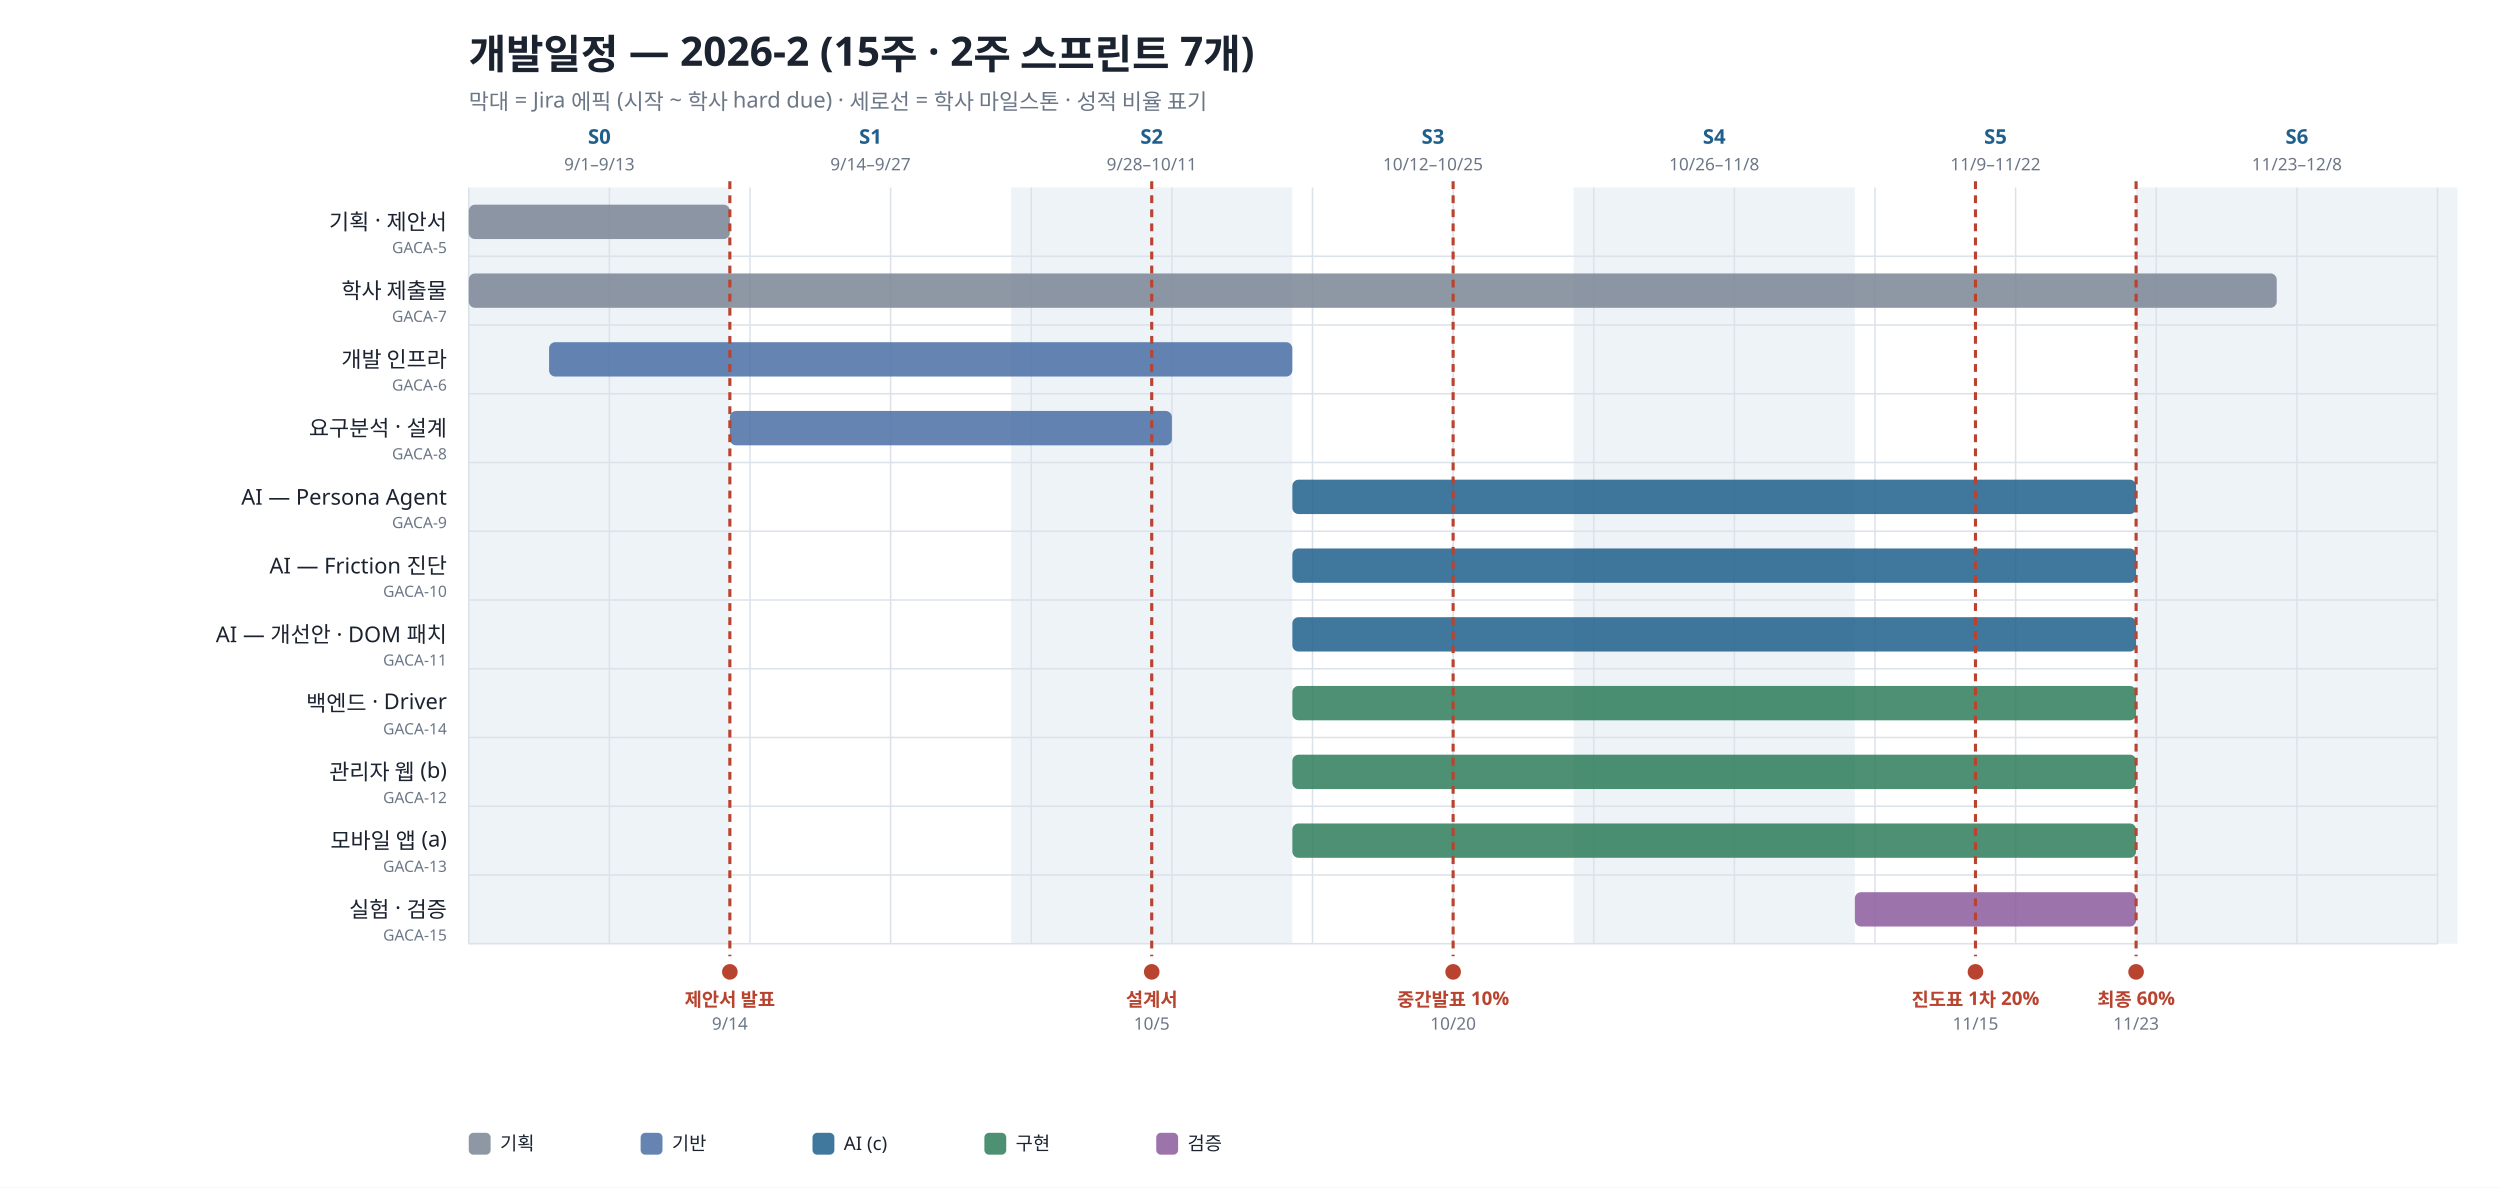
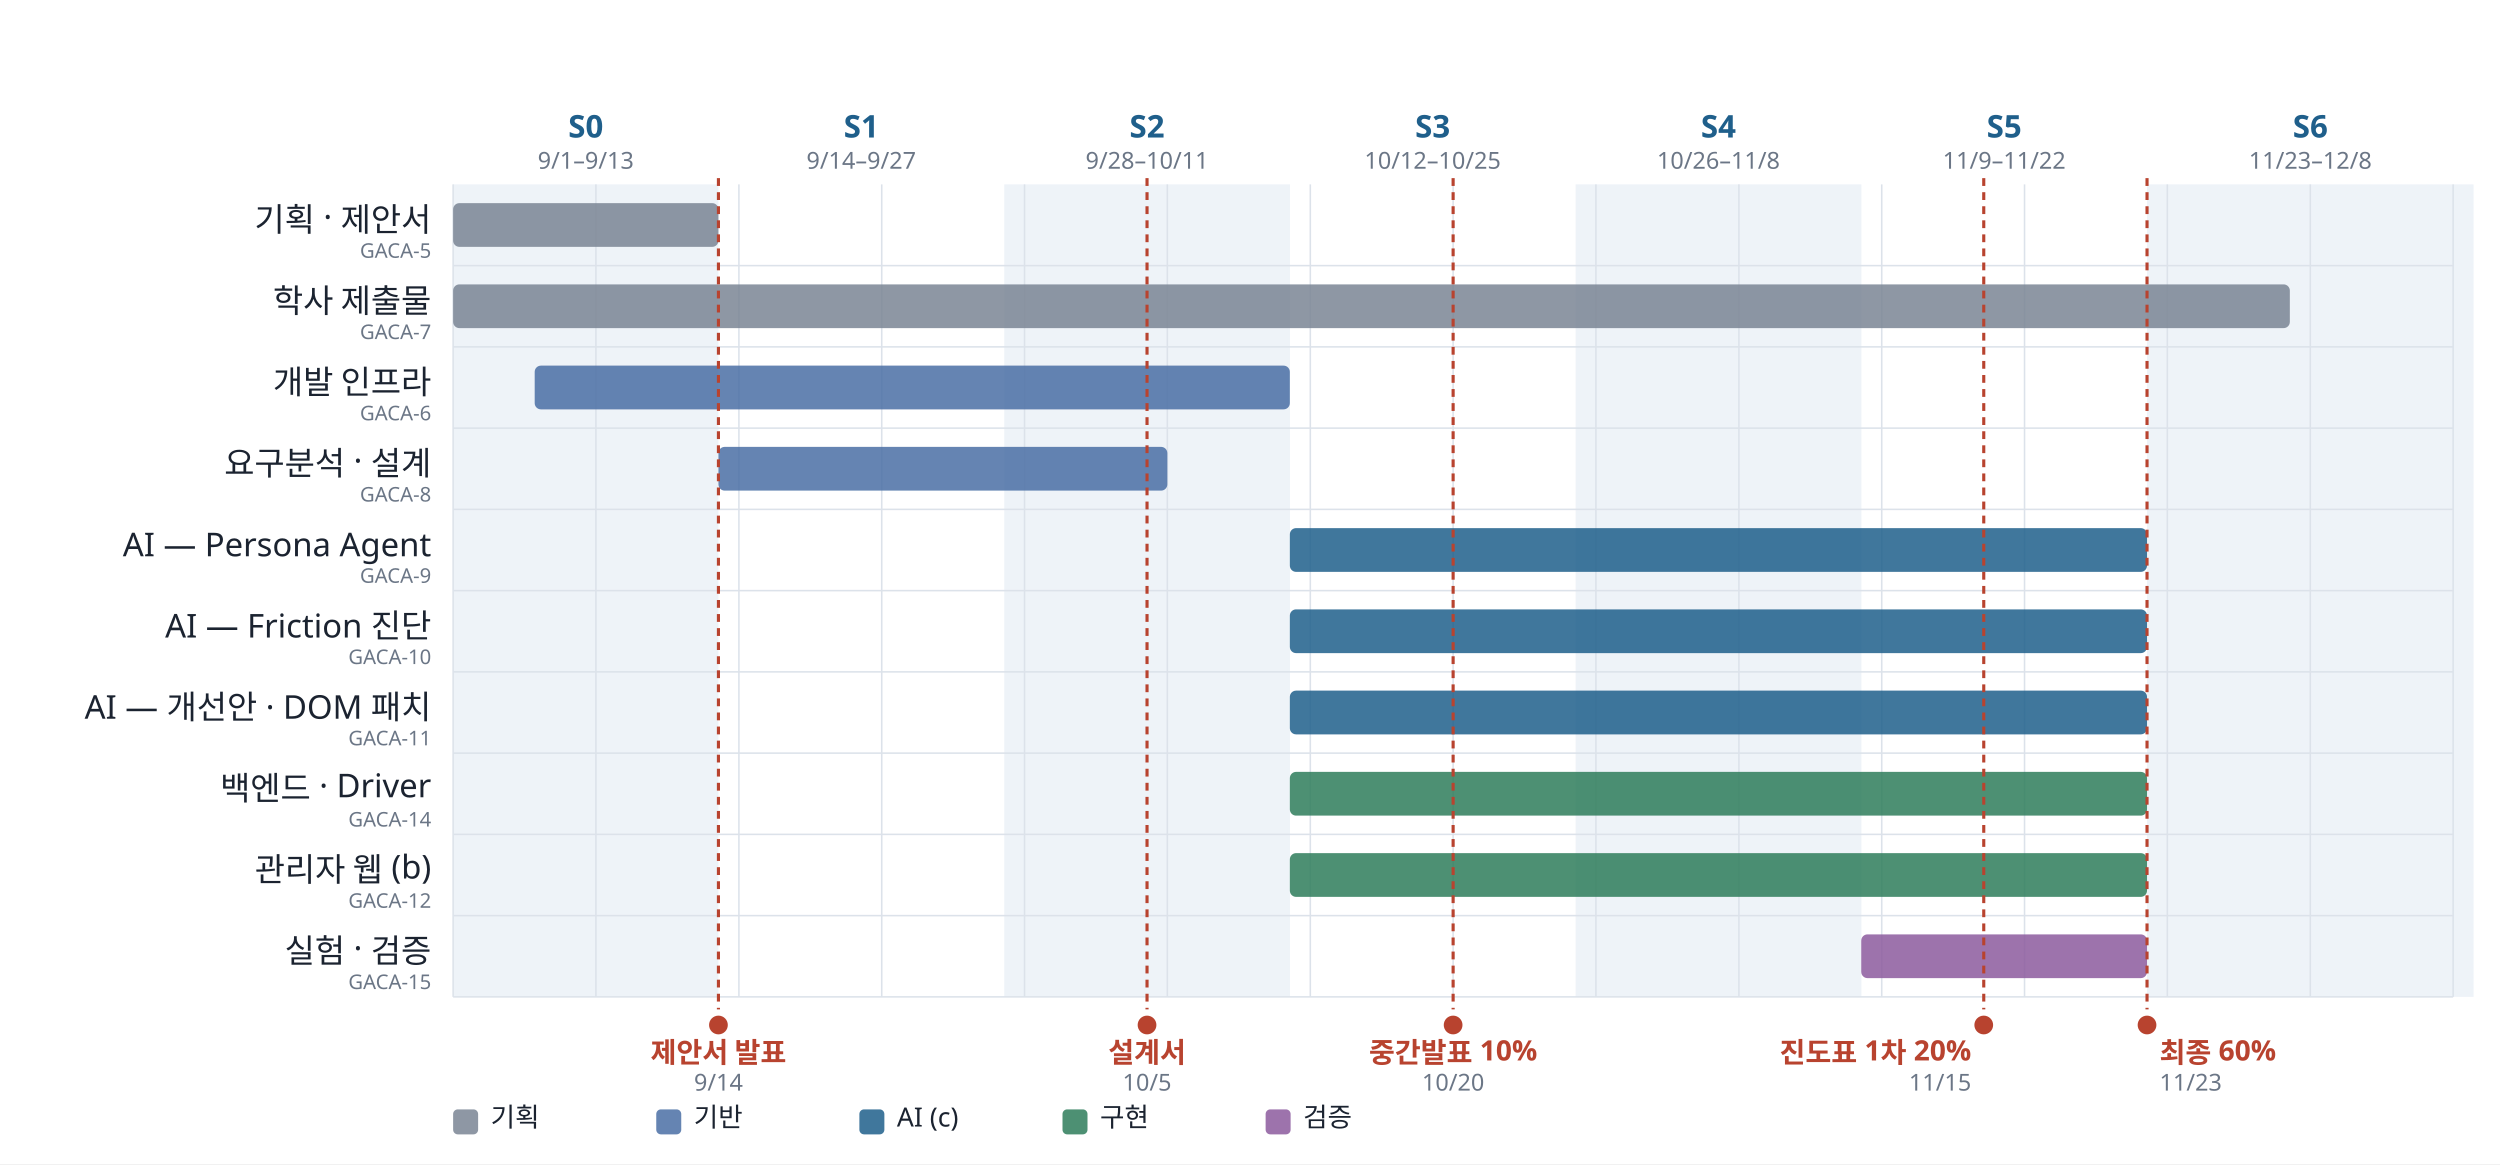
- <svg xmlns="http://www.w3.org/2000/svg" viewBox="0 0 1600 760" width="1600" height="760" font-family="&quot;IBM Plex Sans KR&quot;,&quot;Apple SD Gothic Neo&quot;,&quot;Noto Sans KR&quot;,&quot;Malgun Gothic&quot;,sans-serif">
-   <rect width="1600" height="760" fill="#FFFFFF" />
-   <text x="300" y="44" font-size="26" font-weight="700" fill="#1B2330">개발일정 — 2026-2 (15주 · 2주 스프린트 7개)</text>
-   <text x="300" y="70" font-size="14" fill="#6B7686">막대 = Jira 에픽 (시작 ~ 학사 hard due) · 세로선 = 학사 마일스톤 · 성적 비율 표기</text>
-   <rect x="300.0" y="120" width="167.1" height="484" fill="#EEF3F8" />
-   <text x="383.6" y="92" font-size="13" font-weight="600" fill="#1F5F8B" text-anchor="middle">S0</text>
-   <text x="383.6" y="109" font-size="11" fill="#6B7686" text-anchor="middle">9/1–9/13</text>
-   <text x="557.1" y="92" font-size="13" font-weight="600" fill="#1F5F8B" text-anchor="middle">S1</text>
-   <text x="557.1" y="109" font-size="11" fill="#6B7686" text-anchor="middle">9/14–9/27</text>
-   <rect x="647.1" y="120" width="180.0" height="484" fill="#EEF3F8" />
-   <text x="737.1" y="92" font-size="13" font-weight="600" fill="#1F5F8B" text-anchor="middle">S2</text>
-   <text x="737.1" y="109" font-size="11" fill="#6B7686" text-anchor="middle">9/28–10/11</text>
-   <text x="917.1" y="92" font-size="13" font-weight="600" fill="#1F5F8B" text-anchor="middle">S3</text>
-   <text x="917.1" y="109" font-size="11" fill="#6B7686" text-anchor="middle">10/12–10/25</text>
-   <rect x="1007.1" y="120" width="180.0" height="484" fill="#EEF3F8" />
-   <text x="1097.1" y="92" font-size="13" font-weight="600" fill="#1F5F8B" text-anchor="middle">S4</text>
-   <text x="1097.1" y="109" font-size="11" fill="#6B7686" text-anchor="middle">10/26–11/8</text>
-   <text x="1277.1" y="92" font-size="13" font-weight="600" fill="#1F5F8B" text-anchor="middle">S5</text>
-   <text x="1277.1" y="109" font-size="11" fill="#6B7686" text-anchor="middle">11/9–11/22</text>
-   <rect x="1367.1" y="120" width="205.7" height="484" fill="#EEF3F8" />
-   <text x="1470.0" y="92" font-size="13" font-weight="600" fill="#1F5F8B" text-anchor="middle">S6</text>
-   <text x="1470.0" y="109" font-size="11" fill="#6B7686" text-anchor="middle">11/23–12/8</text>
-   <line x1="300.0" y1="120" x2="300.0" y2="604" stroke="#DCE2EA" stroke-width="1" />
-   <line x1="390.0" y1="120" x2="390.0" y2="604" stroke="#DCE2EA" stroke-width="1" />
-   <line x1="480.0" y1="120" x2="480.0" y2="604" stroke="#DCE2EA" stroke-width="1" />
-   <line x1="570.0" y1="120" x2="570.0" y2="604" stroke="#DCE2EA" stroke-width="1" />
-   <line x1="660.0" y1="120" x2="660.0" y2="604" stroke="#DCE2EA" stroke-width="1" />
-   <line x1="750.0" y1="120" x2="750.0" y2="604" stroke="#DCE2EA" stroke-width="1" />
-   <line x1="840.0" y1="120" x2="840.0" y2="604" stroke="#DCE2EA" stroke-width="1" />
-   <line x1="930.0" y1="120" x2="930.0" y2="604" stroke="#DCE2EA" stroke-width="1" />
-   <line x1="1020.0" y1="120" x2="1020.0" y2="604" stroke="#DCE2EA" stroke-width="1" />
-   <line x1="1110.0" y1="120" x2="1110.0" y2="604" stroke="#DCE2EA" stroke-width="1" />
-   <line x1="1200.0" y1="120" x2="1200.0" y2="604" stroke="#DCE2EA" stroke-width="1" />
-   <line x1="1290.0" y1="120" x2="1290.0" y2="604" stroke="#DCE2EA" stroke-width="1" />
-   <line x1="1380.0" y1="120" x2="1380.0" y2="604" stroke="#DCE2EA" stroke-width="1" />
-   <line x1="1470.0" y1="120" x2="1470.0" y2="604" stroke="#DCE2EA" stroke-width="1" />
-   <line x1="1560.0" y1="120" x2="1560.0" y2="604" stroke="#DCE2EA" stroke-width="1" />
-   <line x1="300" y1="164" x2="1560" y2="164" stroke="#DCE2EA" />
-   <text x="286" y="147.0" font-size="14" fill="#1B2330" text-anchor="end">기획 · 제안서</text>
-   <text x="286" y="162.0" font-size="10" fill="#6B7686" text-anchor="end">GACA-5</text>
-   <rect x="300.0" y="131" width="167.1" height="22" rx="4" fill="#7A8594" opacity="0.85" />
-   <line x1="300" y1="208" x2="1560" y2="208" stroke="#DCE2EA" />
-   <text x="286" y="191.0" font-size="14" fill="#1B2330" text-anchor="end">학사 제출물</text>
-   <text x="286" y="206.0" font-size="10" fill="#6B7686" text-anchor="end">GACA-7</text>
-   <rect x="300.0" y="175" width="1157.1" height="22" rx="4" fill="#7A8594" opacity="0.85" />
-   <line x1="300" y1="252" x2="1560" y2="252" stroke="#DCE2EA" />
-   <text x="286" y="235.0" font-size="14" fill="#1B2330" text-anchor="end">개발 인프라</text>
-   <text x="286" y="250.0" font-size="10" fill="#6B7686" text-anchor="end">GACA-6</text>
-   <rect x="351.4" y="219" width="475.7" height="22" rx="4" fill="#4A6FA5" opacity="0.85" />
-   <line x1="300" y1="296" x2="1560" y2="296" stroke="#DCE2EA" />
-   <text x="286" y="279.0" font-size="14" fill="#1B2330" text-anchor="end">요구분석 · 설계</text>
-   <text x="286" y="294.0" font-size="10" fill="#6B7686" text-anchor="end">GACA-8</text>
-   <rect x="467.1" y="263" width="282.9" height="22" rx="4" fill="#4A6FA5" opacity="0.85" />
-   <line x1="300" y1="340" x2="1560" y2="340" stroke="#DCE2EA" />
-   <text x="286" y="323.0" font-size="14" fill="#1B2330" text-anchor="end">AI — Persona Agent</text>
-   <text x="286" y="338.0" font-size="10" fill="#6B7686" text-anchor="end">GACA-9</text>
-   <rect x="827.1" y="307" width="540.0" height="22" rx="4" fill="#1F5F8B" opacity="0.85" />
-   <line x1="300" y1="384" x2="1560" y2="384" stroke="#DCE2EA" />
-   <text x="286" y="367.0" font-size="14" fill="#1B2330" text-anchor="end">AI — Friction 진단</text>
-   <text x="286" y="382.0" font-size="10" fill="#6B7686" text-anchor="end">GACA-10</text>
-   <rect x="827.1" y="351" width="540.0" height="22" rx="4" fill="#1F5F8B" opacity="0.85" />
-   <line x1="300" y1="428" x2="1560" y2="428" stroke="#DCE2EA" />
-   <text x="286" y="411.0" font-size="14" fill="#1B2330" text-anchor="end">AI — 개선안 · DOM 패치</text>
-   <text x="286" y="426.0" font-size="10" fill="#6B7686" text-anchor="end">GACA-11</text>
-   <rect x="827.1" y="395" width="540.0" height="22" rx="4" fill="#1F5F8B" opacity="0.85" />
-   <line x1="300" y1="472" x2="1560" y2="472" stroke="#DCE2EA" />
-   <text x="286" y="455.0" font-size="14" fill="#1B2330" text-anchor="end">백엔드 · Driver</text>
-   <text x="286" y="470.0" font-size="10" fill="#6B7686" text-anchor="end">GACA-14</text>
-   <rect x="827.1" y="439" width="540.0" height="22" rx="4" fill="#2E7D5B" opacity="0.85" />
-   <line x1="300" y1="516" x2="1560" y2="516" stroke="#DCE2EA" />
-   <text x="286" y="499.0" font-size="14" fill="#1B2330" text-anchor="end">관리자 웹 (b)</text>
-   <text x="286" y="514.0" font-size="10" fill="#6B7686" text-anchor="end">GACA-12</text>
-   <rect x="827.1" y="483" width="540.0" height="22" rx="4" fill="#2E7D5B" opacity="0.85" />
-   <line x1="300" y1="560" x2="1560" y2="560" stroke="#DCE2EA" />
-   <text x="286" y="543.0" font-size="14" fill="#1B2330" text-anchor="end">모바일 앱 (a)</text>
-   <text x="286" y="558.0" font-size="10" fill="#6B7686" text-anchor="end">GACA-13</text>
-   <rect x="827.1" y="527" width="540.0" height="22" rx="4" fill="#2E7D5B" opacity="0.85" />
-   <line x1="300" y1="604" x2="1560" y2="604" stroke="#DCE2EA" />
-   <text x="286" y="587.0" font-size="14" fill="#1B2330" text-anchor="end">실험 · 검증</text>
-   <text x="286" y="602.0" font-size="10" fill="#6B7686" text-anchor="end">GACA-15</text>
-   <rect x="1187.1" y="571" width="180.0" height="22" rx="4" fill="#8C5A9E" opacity="0.85" />
-   <line x1="467.1" y1="116" x2="467.1" y2="612" stroke="#B8432F" stroke-width="2" stroke-dasharray="5,4" />
-   <circle cx="467.1" cy="622" r="5" fill="#B8432F" />
-   <text x="467.1" y="644" font-size="12" font-weight="600" fill="#B8432F" text-anchor="middle">제안서 발표</text>
-   <text x="467.1" y="659" font-size="11" fill="#6B7686" text-anchor="middle">9/14</text>
-   <line x1="737.1" y1="116" x2="737.1" y2="612" stroke="#B8432F" stroke-width="2" stroke-dasharray="5,4" />
-   <circle cx="737.1" cy="622" r="5" fill="#B8432F" />
-   <text x="737.1" y="644" font-size="12" font-weight="600" fill="#B8432F" text-anchor="middle">설계서</text>
-   <text x="737.1" y="659" font-size="11" fill="#6B7686" text-anchor="middle">10/5</text>
-   <line x1="930.0" y1="116" x2="930.0" y2="612" stroke="#B8432F" stroke-width="2" stroke-dasharray="5,4" />
-   <circle cx="930.0" cy="622" r="5" fill="#B8432F" />
-   <text x="930.0" y="644" font-size="12" font-weight="600" fill="#B8432F" text-anchor="middle">중간발표 10%</text>
-   <text x="930.0" y="659" font-size="11" fill="#6B7686" text-anchor="middle">10/20</text>
-   <line x1="1264.3" y1="116" x2="1264.3" y2="612" stroke="#B8432F" stroke-width="2" stroke-dasharray="5,4" />
-   <circle cx="1264.3" cy="622" r="5" fill="#B8432F" />
-   <text x="1264.3" y="644" font-size="12" font-weight="600" fill="#B8432F" text-anchor="middle">진도표 1차 20%</text>
-   <text x="1264.3" y="659" font-size="11" fill="#6B7686" text-anchor="middle">11/15</text>
-   <line x1="1367.1" y1="116" x2="1367.1" y2="612" stroke="#B8432F" stroke-width="2" stroke-dasharray="5,4" />
-   <circle cx="1367.1" cy="622" r="5" fill="#B8432F" />
-   <text x="1367.1" y="644" font-size="12" font-weight="600" fill="#B8432F" text-anchor="middle">최종 60%</text>
-   <text x="1367.1" y="659" font-size="11" fill="#6B7686" text-anchor="middle">11/23</text>
-   <rect x="300" y="725" width="14" height="14" rx="3" fill="#7A8594" opacity="0.85" />
-   <text x="320" y="736" font-size="12" fill="#1B2330">기획</text>
-   <rect x="410" y="725" width="14" height="14" rx="3" fill="#4A6FA5" opacity="0.85" />
-   <text x="430" y="736" font-size="12" fill="#1B2330">기반</text>
-   <rect x="520" y="725" width="14" height="14" rx="3" fill="#1F5F8B" opacity="0.85" />
-   <text x="540" y="736" font-size="12" fill="#1B2330">AI (c)</text>
-   <rect x="630" y="725" width="14" height="14" rx="3" fill="#2E7D5B" opacity="0.85" />
-   <text x="650" y="736" font-size="12" fill="#1B2330">구현</text>
-   <rect x="740" y="725" width="14" height="14" rx="3" fill="#8C5A9E" opacity="0.85" />
-   <text x="760" y="736" font-size="12" fill="#1B2330">검증</text>
+ <svg xmlns="http://www.w3.org/2000/svg" viewBox="0 0 1600 745" width="1600" height="745" font-family="&quot;IBM Plex Sans KR&quot;,&quot;Apple SD Gothic Neo&quot;,&quot;Noto Sans KR&quot;,&quot;Malgun Gothic&quot;,sans-serif">
+   <rect width="1600" height="745" fill="#FFFFFF" />
+   <rect x="290.0" y="118" width="169.8" height="520" fill="#EEF3F8" />
+   <text x="374.9" y="88" font-size="20" font-weight="600" fill="#1F5F8B" text-anchor="middle">S0</text>
+   <text x="374.9" y="108" font-size="15" fill="#6B7686" text-anchor="middle">9/1–9/13</text>
+   <text x="551.2" y="88" font-size="20" font-weight="600" fill="#1F5F8B" text-anchor="middle">S1</text>
+   <text x="551.2" y="108" font-size="15" fill="#6B7686" text-anchor="middle">9/14–9/27</text>
+   <rect x="642.7" y="118" width="182.9" height="520" fill="#EEF3F8" />
+   <text x="734.1" y="88" font-size="20" font-weight="600" fill="#1F5F8B" text-anchor="middle">S2</text>
+   <text x="734.1" y="108" font-size="15" fill="#6B7686" text-anchor="middle">9/28–10/11</text>
+   <text x="916.9" y="88" font-size="20" font-weight="600" fill="#1F5F8B" text-anchor="middle">S3</text>
+   <text x="916.9" y="108" font-size="15" fill="#6B7686" text-anchor="middle">10/12–10/25</text>
+   <rect x="1008.4" y="118" width="182.9" height="520" fill="#EEF3F8" />
+   <text x="1099.8" y="88" font-size="20" font-weight="600" fill="#1F5F8B" text-anchor="middle">S4</text>
+   <text x="1099.8" y="108" font-size="15" fill="#6B7686" text-anchor="middle">10/26–11/8</text>
+   <text x="1282.7" y="88" font-size="20" font-weight="600" fill="#1F5F8B" text-anchor="middle">S5</text>
+   <text x="1282.7" y="108" font-size="15" fill="#6B7686" text-anchor="middle">11/9–11/22</text>
+   <rect x="1374.1" y="118" width="209.0" height="520" fill="#EEF3F8" />
+   <text x="1478.6" y="88" font-size="20" font-weight="600" fill="#1F5F8B" text-anchor="middle">S6</text>
+   <text x="1478.6" y="108" font-size="15" fill="#6B7686" text-anchor="middle">11/23–12/8</text>
+   <line x1="290.0" y1="118" x2="290.0" y2="638" stroke="#DCE2EA" stroke-width="1" />
+   <line x1="381.4" y1="118" x2="381.4" y2="638" stroke="#DCE2EA" stroke-width="1" />
+   <line x1="472.9" y1="118" x2="472.9" y2="638" stroke="#DCE2EA" stroke-width="1" />
+   <line x1="564.3" y1="118" x2="564.3" y2="638" stroke="#DCE2EA" stroke-width="1" />
+   <line x1="655.7" y1="118" x2="655.7" y2="638" stroke="#DCE2EA" stroke-width="1" />
+   <line x1="747.1" y1="118" x2="747.1" y2="638" stroke="#DCE2EA" stroke-width="1" />
+   <line x1="838.6" y1="118" x2="838.6" y2="638" stroke="#DCE2EA" stroke-width="1" />
+   <line x1="930.0" y1="118" x2="930.0" y2="638" stroke="#DCE2EA" stroke-width="1" />
+   <line x1="1021.4" y1="118" x2="1021.4" y2="638" stroke="#DCE2EA" stroke-width="1" />
+   <line x1="1112.9" y1="118" x2="1112.9" y2="638" stroke="#DCE2EA" stroke-width="1" />
+   <line x1="1204.3" y1="118" x2="1204.3" y2="638" stroke="#DCE2EA" stroke-width="1" />
+   <line x1="1295.7" y1="118" x2="1295.7" y2="638" stroke="#DCE2EA" stroke-width="1" />
+   <line x1="1387.1" y1="118" x2="1387.1" y2="638" stroke="#DCE2EA" stroke-width="1" />
+   <line x1="1478.6" y1="118" x2="1478.6" y2="638" stroke="#DCE2EA" stroke-width="1" />
+   <line x1="1570.0" y1="118" x2="1570.0" y2="638" stroke="#DCE2EA" stroke-width="1" />
+   <line x1="290" y1="170" x2="1570" y2="170" stroke="#DCE2EA" />
+   <text x="276" y="148.0" font-size="21" fill="#1B2330" text-anchor="end">기획 · 제안서</text>
+   <text x="276" y="165.0" font-size="13" fill="#6B7686" text-anchor="end">GACA-5</text>
+   <rect x="290.0" y="130" width="169.8" height="28" rx="4" fill="#7A8594" opacity="0.85" />
+   <line x1="290" y1="222" x2="1570" y2="222" stroke="#DCE2EA" />
+   <text x="276" y="200.0" font-size="21" fill="#1B2330" text-anchor="end">학사 제출물</text>
+   <text x="276" y="217.0" font-size="13" fill="#6B7686" text-anchor="end">GACA-7</text>
+   <rect x="290.0" y="182" width="1175.5" height="28" rx="4" fill="#7A8594" opacity="0.85" />
+   <line x1="290" y1="274" x2="1570" y2="274" stroke="#DCE2EA" />
+   <text x="276" y="252.0" font-size="21" fill="#1B2330" text-anchor="end">개발 인프라</text>
+   <text x="276" y="269.0" font-size="13" fill="#6B7686" text-anchor="end">GACA-6</text>
+   <rect x="342.2" y="234" width="483.3" height="28" rx="4" fill="#4A6FA5" opacity="0.85" />
+   <line x1="290" y1="326" x2="1570" y2="326" stroke="#DCE2EA" />
+   <text x="276" y="304.0" font-size="21" fill="#1B2330" text-anchor="end">요구분석 · 설계</text>
+   <text x="276" y="321.0" font-size="13" fill="#6B7686" text-anchor="end">GACA-8</text>
+   <rect x="459.8" y="286" width="287.3" height="28" rx="4" fill="#4A6FA5" opacity="0.85" />
+   <line x1="290" y1="378" x2="1570" y2="378" stroke="#DCE2EA" />
+   <text x="276" y="356.0" font-size="21" fill="#1B2330" text-anchor="end">AI — Persona Agent</text>
+   <text x="276" y="373.0" font-size="13" fill="#6B7686" text-anchor="end">GACA-9</text>
+   <rect x="825.5" y="338" width="548.6" height="28" rx="4" fill="#1F5F8B" opacity="0.85" />
+   <line x1="290" y1="430" x2="1570" y2="430" stroke="#DCE2EA" />
+   <text x="276" y="408.0" font-size="21" fill="#1B2330" text-anchor="end">AI — Friction 진단</text>
+   <text x="276" y="425.0" font-size="13" fill="#6B7686" text-anchor="end">GACA-10</text>
+   <rect x="825.5" y="390" width="548.6" height="28" rx="4" fill="#1F5F8B" opacity="0.85" />
+   <line x1="290" y1="482" x2="1570" y2="482" stroke="#DCE2EA" />
+   <text x="276" y="460.0" font-size="21" fill="#1B2330" text-anchor="end">AI — 개선안 · DOM 패치</text>
+   <text x="276" y="477.0" font-size="13" fill="#6B7686" text-anchor="end">GACA-11</text>
+   <rect x="825.5" y="442" width="548.6" height="28" rx="4" fill="#1F5F8B" opacity="0.85" />
+   <line x1="290" y1="534" x2="1570" y2="534" stroke="#DCE2EA" />
+   <text x="276" y="512.0" font-size="21" fill="#1B2330" text-anchor="end">백엔드 · Driver</text>
+   <text x="276" y="529.0" font-size="13" fill="#6B7686" text-anchor="end">GACA-14</text>
+   <rect x="825.5" y="494" width="548.6" height="28" rx="4" fill="#2E7D5B" opacity="0.85" />
+   <line x1="290" y1="586" x2="1570" y2="586" stroke="#DCE2EA" />
+   <text x="276" y="564.0" font-size="21" fill="#1B2330" text-anchor="end">관리자 웹 (b)</text>
+   <text x="276" y="581.0" font-size="13" fill="#6B7686" text-anchor="end">GACA-12</text>
+   <rect x="825.5" y="546" width="548.6" height="28" rx="4" fill="#2E7D5B" opacity="0.85" />
+   <line x1="290" y1="638" x2="1570" y2="638" stroke="#DCE2EA" />
+   <text x="276" y="616.0" font-size="21" fill="#1B2330" text-anchor="end">실험 · 검증</text>
+   <text x="276" y="633.0" font-size="13" fill="#6B7686" text-anchor="end">GACA-15</text>
+   <rect x="1191.2" y="598" width="182.9" height="28" rx="4" fill="#8C5A9E" opacity="0.85" />
+   <line x1="459.8" y1="114" x2="459.8" y2="646" stroke="#B8432F" stroke-width="2" stroke-dasharray="5,4" />
+   <circle cx="459.8" cy="656" r="6" fill="#B8432F" />
+   <text x="459.8" y="680" font-size="18" font-weight="600" fill="#B8432F" text-anchor="middle">제안서 발표</text>
+   <text x="459.8" y="698" font-size="15" fill="#6B7686" text-anchor="middle">9/14</text>
+   <line x1="734.1" y1="114" x2="734.1" y2="646" stroke="#B8432F" stroke-width="2" stroke-dasharray="5,4" />
+   <circle cx="734.1" cy="656" r="6" fill="#B8432F" />
+   <text x="734.1" y="680" font-size="18" font-weight="600" fill="#B8432F" text-anchor="middle">설계서</text>
+   <text x="734.1" y="698" font-size="15" fill="#6B7686" text-anchor="middle">10/5</text>
+   <line x1="930.0" y1="114" x2="930.0" y2="646" stroke="#B8432F" stroke-width="2" stroke-dasharray="5,4" />
+   <circle cx="930.0" cy="656" r="6" fill="#B8432F" />
+   <text x="930.0" y="680" font-size="18" font-weight="600" fill="#B8432F" text-anchor="middle">중간발표 10%</text>
+   <text x="930.0" y="698" font-size="15" fill="#6B7686" text-anchor="middle">10/20</text>
+   <line x1="1269.6" y1="114" x2="1269.6" y2="646" stroke="#B8432F" stroke-width="2" stroke-dasharray="5,4" />
+   <circle cx="1269.6" cy="656" r="6" fill="#B8432F" />
+   <text x="1261.6" y="680" font-size="18" font-weight="600" fill="#B8432F" text-anchor="end">진도표 1차 20%</text>
+   <text x="1261.6" y="698" font-size="15" fill="#6B7686" text-anchor="end">11/15</text>
+   <line x1="1374.1" y1="114" x2="1374.1" y2="646" stroke="#B8432F" stroke-width="2" stroke-dasharray="5,4" />
+   <circle cx="1374.1" cy="656" r="6" fill="#B8432F" />
+   <text x="1382.1" y="680" font-size="18" font-weight="600" fill="#B8432F" text-anchor="start">최종 60%</text>
+   <text x="1382.1" y="698" font-size="15" fill="#6B7686" text-anchor="start">11/23</text>
+   <rect x="290" y="710" width="16" height="16" rx="3" fill="#7A8594" opacity="0.85" />
+   <text x="314" y="721" font-size="17" fill="#1B2330">기획</text>
+   <rect x="420" y="710" width="16" height="16" rx="3" fill="#4A6FA5" opacity="0.85" />
+   <text x="444" y="721" font-size="17" fill="#1B2330">기반</text>
+   <rect x="550" y="710" width="16" height="16" rx="3" fill="#1F5F8B" opacity="0.85" />
+   <text x="574" y="721" font-size="17" fill="#1B2330">AI (c)</text>
+   <rect x="680" y="710" width="16" height="16" rx="3" fill="#2E7D5B" opacity="0.85" />
+   <text x="704" y="721" font-size="17" fill="#1B2330">구현</text>
+   <rect x="810" y="710" width="16" height="16" rx="3" fill="#8C5A9E" opacity="0.85" />
+   <text x="834" y="721" font-size="17" fill="#1B2330">검증</text>
</svg>
